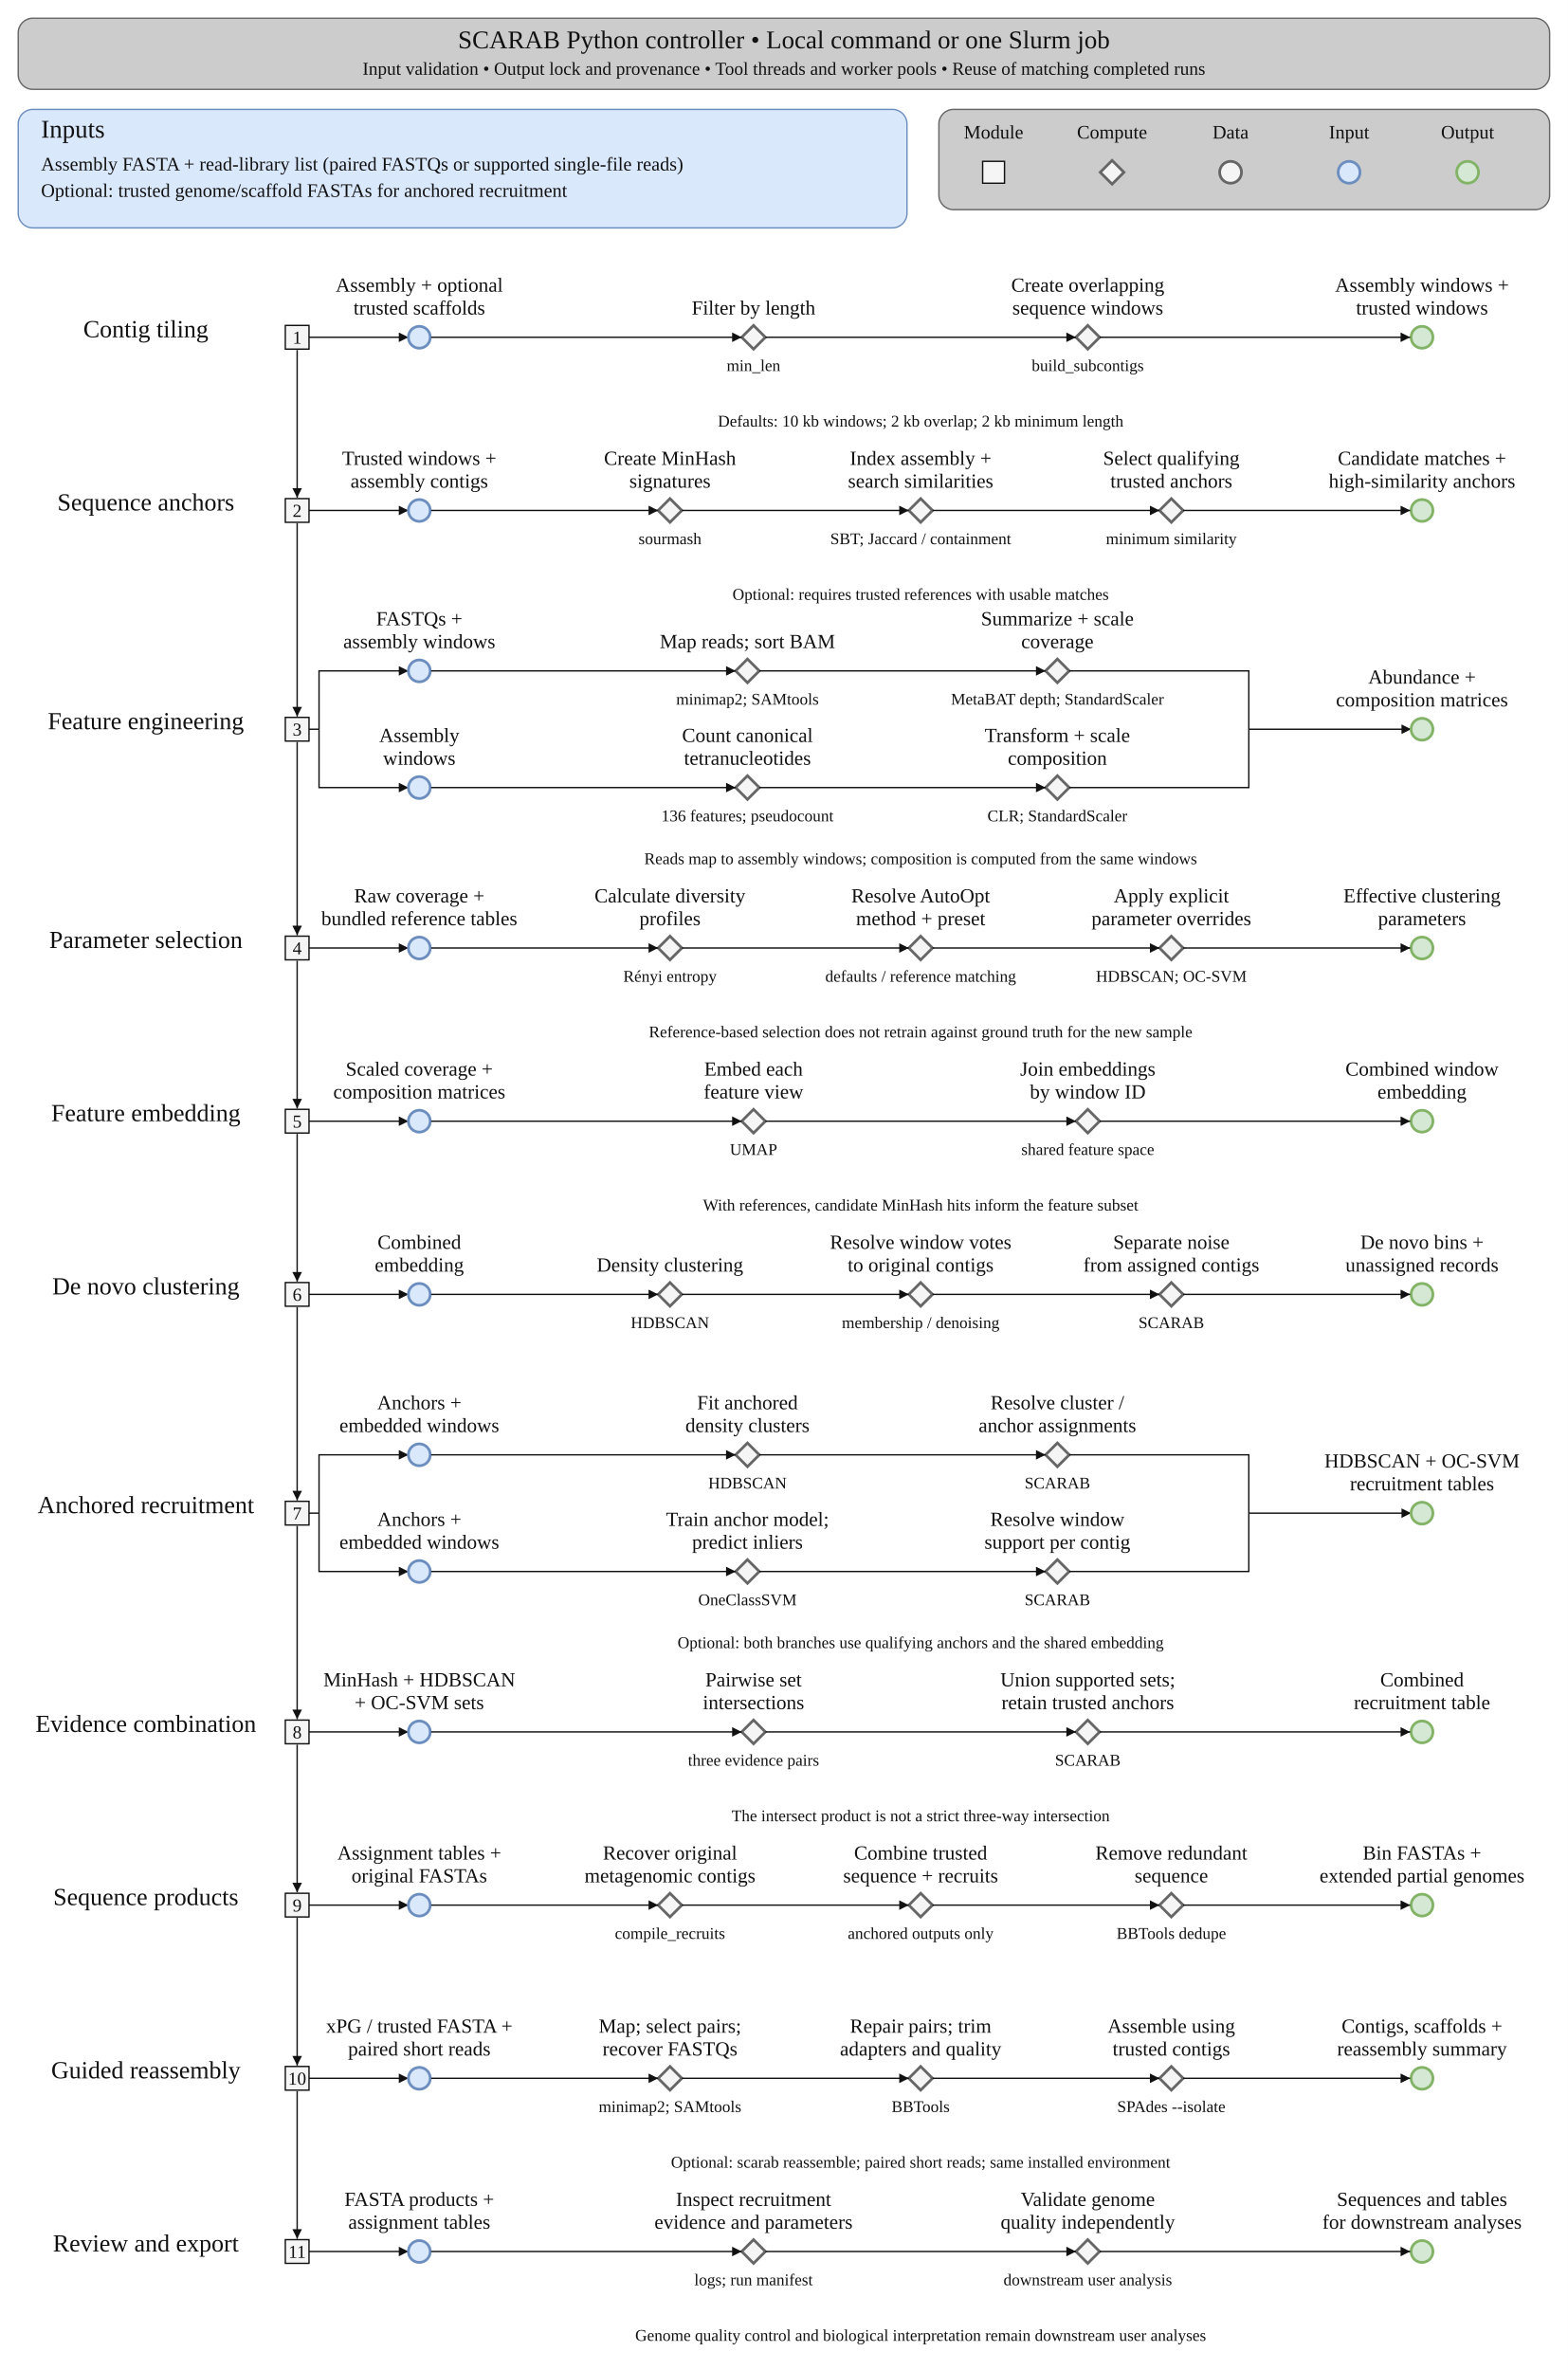
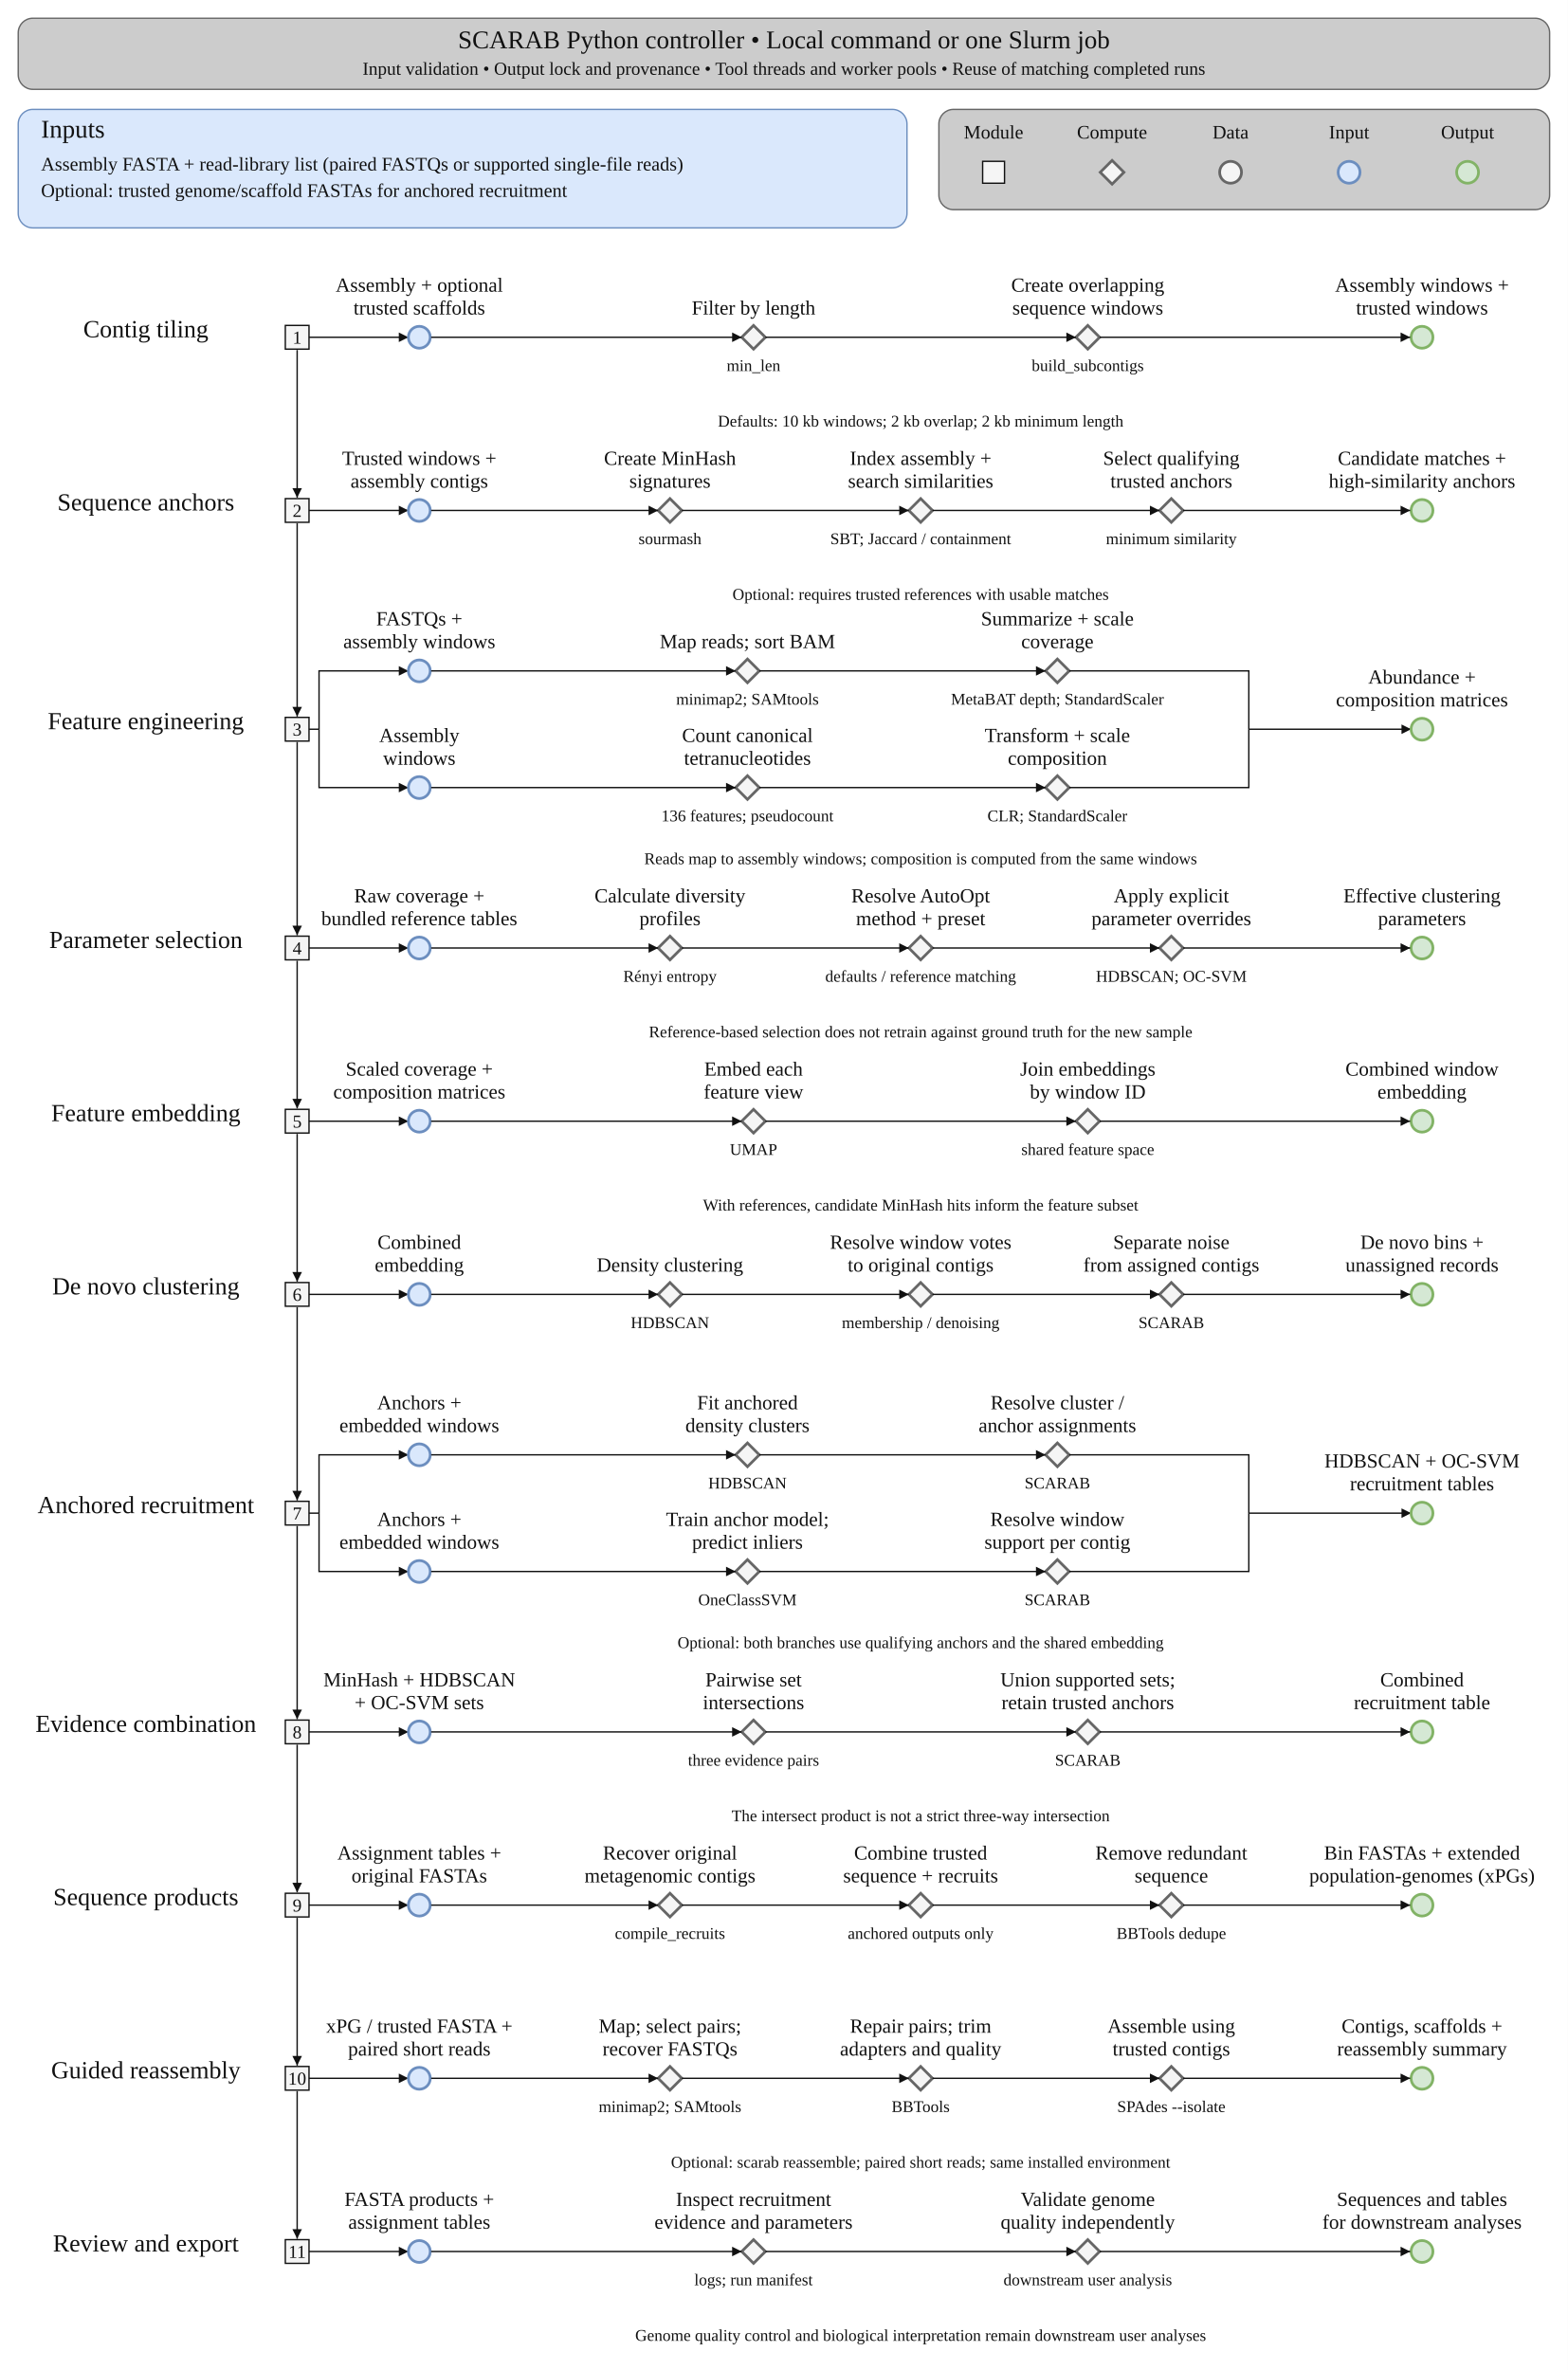
<svg xmlns="http://www.w3.org/2000/svg" width="1720" height="2600" viewBox="0 0 1720 2600" role="img" aria-labelledby="title desc">
  <rect width="100%" height="100%" fill="#ffffff" />
  <defs>
    <marker id="arrow" viewBox="0 0 10 10" refX="10" refY="5" markerWidth="7" markerHeight="7" orient="auto">
      <path d="M0 0 L10 5 L0 10 Z" fill="#111111" />
    </marker>
  </defs>
  <g font-family="Times New Roman, Times, serif" fill="#111111">
    <rect x="20" y="20" width="1680" height="78" rx="16" fill="#CCCCCC" stroke="#666666" stroke-width="1.5" />
    <text x="860" y="53" font-size="28" text-anchor="middle">SCARAB Python controller • Local command or one Slurm job</text>
    <text x="860" y="82" font-size="20" text-anchor="middle">Input validation • Output lock and provenance • Tool threads and worker pools • Reuse of matching completed runs</text>
    <rect x="20" y="120" width="975" height="130" rx="16" fill="#DAE8FC" stroke="#6C8EBF" stroke-width="1.5" />
    <text x="45" y="151" font-size="28" text-anchor="start">Inputs</text>
    <text x="45" y="187" font-size="21" text-anchor="start">Assembly FASTA + read-library list (paired FASTQs or supported single-file reads)</text>
    <text x="45" y="216" font-size="21" text-anchor="start">Optional: trusted genome/scaffold FASTAs for anchored recruitment</text>
    <rect x="1030" y="120" width="670" height="110" rx="16" fill="#CCCCCC" stroke="#666666" stroke-width="1.5" />
    <text x="1090" y="152" font-size="21" text-anchor="middle">Module</text>
    <rect x="1078" y="177" width="24" height="24" rx="0" fill="#F5F5F5" stroke="#111111" stroke-width="1.5" />
    <text x="1220" y="152" font-size="21" text-anchor="middle">Compute</text>
    <path d="M1207 189 L1220 176 L1233 189 L1220 202 Z" fill="#f5f5f5" stroke="#666666" stroke-width="3" />
    <text x="1350" y="152" font-size="21" text-anchor="middle">Data</text>
    <circle cx="1350" cy="189" r="12" fill="#F5F5F5" stroke="#666666" stroke-width="3" />
    <text x="1480" y="152" font-size="21" text-anchor="middle">Input</text>
    <circle cx="1480" cy="189" r="12" fill="#DAE8FC" stroke="#6C8EBF" stroke-width="3" />
    <text x="1610" y="152" font-size="21" text-anchor="middle">Output</text>
    <circle cx="1610" cy="189" r="12" fill="#D5E8D4" stroke="#82B366" stroke-width="3" />
    <text x="160" y="370.0" font-size="27" text-anchor="middle">Contig tiling</text>
    <rect x="313" y="357.0" width="26" height="26" rx="0" fill="#F5F5F5" stroke="#111111" stroke-width="1.5" />
    <text x="326" y="377.0" font-size="20" text-anchor="middle">1</text>
    <path d="M339 370.0 L448 370.0" fill="none" stroke="#111111" stroke-width="1.5" marker-end="url(#arrow)" />
    <circle cx="460.0" cy="370.0" r="12" fill="#DAE8FC" stroke="#6C8EBF" stroke-width="3" />
    <text x="460.0" y="320.0" font-size="22" text-anchor="middle">Assembly + optional</text>
    <text x="460.0" y="345.0" font-size="22" text-anchor="middle">trusted scaffolds</text>
    <path d="M813.667 370.0 L826.667 357.0 L839.667 370.0 L826.667 383.0 Z" fill="#f5f5f5" stroke="#666666" stroke-width="3" />
    <text x="826.667" y="345.0" font-size="22" text-anchor="middle">Filter by length</text>
    <text x="826.667" y="407.0" font-size="18" text-anchor="middle">min_len</text>
    <path d="M1180.333 370.0 L1193.333 357.0 L1206.333 370.0 L1193.333 383.0 Z" fill="#f5f5f5" stroke="#666666" stroke-width="3" />
    <text x="1193.333" y="320.0" font-size="22" text-anchor="middle">Create overlapping</text>
    <text x="1193.333" y="345.0" font-size="22" text-anchor="middle">sequence windows</text>
    <text x="1193.333" y="407.0" font-size="18" text-anchor="middle">build_subcontigs</text>
    <circle cx="1560.0" cy="370.0" r="12" fill="#D5E8D4" stroke="#82B366" stroke-width="3" />
    <text x="1560.0" y="320.0" font-size="22" text-anchor="middle">Assembly windows +</text>
    <text x="1560.0" y="345.0" font-size="22" text-anchor="middle">trusted windows</text>
    <path d="M473.0 370.0 L813.667 370.0" fill="none" stroke="#111111" stroke-width="1.5" marker-end="url(#arrow)" />
    <path d="M839.667 370.0 L1180.333 370.0" fill="none" stroke="#111111" stroke-width="1.5" marker-end="url(#arrow)" />
    <path d="M1206.333 370.0 L1547.0 370.0" fill="none" stroke="#111111" stroke-width="1.5" marker-end="url(#arrow)" />
    <text x="1010" y="468" font-size="18" text-anchor="middle">Defaults: 10 kb windows; 2 kb overlap; 2 kb minimum length</text>
    <path d="M326 384.0 L326 546.0" fill="none" stroke="#111111" stroke-width="1.5" marker-end="url(#arrow)" />
    <text x="160" y="560.0" font-size="27" text-anchor="middle">Sequence anchors</text>
    <rect x="313" y="547.0" width="26" height="26" rx="0" fill="#F5F5F5" stroke="#111111" stroke-width="1.5" />
    <text x="326" y="567.0" font-size="20" text-anchor="middle">2</text>
    <path d="M339 560.0 L448 560.0" fill="none" stroke="#111111" stroke-width="1.5" marker-end="url(#arrow)" />
    <circle cx="460.0" cy="560.0" r="12" fill="#DAE8FC" stroke="#6C8EBF" stroke-width="3" />
    <text x="460.0" y="510.0" font-size="22" text-anchor="middle">Trusted windows +</text>
    <text x="460.0" y="535.0" font-size="22" text-anchor="middle">assembly contigs</text>
    <path d="M722.0 560.0 L735.0 547.0 L748.0 560.0 L735.0 573.0 Z" fill="#f5f5f5" stroke="#666666" stroke-width="3" />
    <text x="735.0" y="510.0" font-size="22" text-anchor="middle">Create MinHash</text>
    <text x="735.0" y="535.0" font-size="22" text-anchor="middle">signatures</text>
    <text x="735.0" y="597.0" font-size="18" text-anchor="middle">sourmash</text>
    <path d="M997.0 560.0 L1010.0 547.0 L1023.0 560.0 L1010.0 573.0 Z" fill="#f5f5f5" stroke="#666666" stroke-width="3" />
    <text x="1010.0" y="510.0" font-size="22" text-anchor="middle">Index assembly +</text>
    <text x="1010.0" y="535.0" font-size="22" text-anchor="middle">search similarities</text>
    <text x="1010.0" y="597.0" font-size="18" text-anchor="middle">SBT; Jaccard / containment</text>
    <path d="M1272.0 560.0 L1285.0 547.0 L1298.0 560.0 L1285.0 573.0 Z" fill="#f5f5f5" stroke="#666666" stroke-width="3" />
    <text x="1285.0" y="510.0" font-size="22" text-anchor="middle">Select qualifying</text>
    <text x="1285.0" y="535.0" font-size="22" text-anchor="middle">trusted anchors</text>
    <text x="1285.0" y="597.0" font-size="18" text-anchor="middle">minimum similarity</text>
    <circle cx="1560.0" cy="560.0" r="12" fill="#D5E8D4" stroke="#82B366" stroke-width="3" />
    <text x="1560.0" y="510.0" font-size="22" text-anchor="middle">Candidate matches +</text>
    <text x="1560.0" y="535.0" font-size="22" text-anchor="middle">high-similarity anchors</text>
    <path d="M473.0 560.0 L722.0 560.0" fill="none" stroke="#111111" stroke-width="1.5" marker-end="url(#arrow)" />
    <path d="M748.0 560.0 L997.0 560.0" fill="none" stroke="#111111" stroke-width="1.5" marker-end="url(#arrow)" />
    <path d="M1023.0 560.0 L1272.0 560.0" fill="none" stroke="#111111" stroke-width="1.5" marker-end="url(#arrow)" />
    <path d="M1298.0 560.0 L1547.0 560.0" fill="none" stroke="#111111" stroke-width="1.5" marker-end="url(#arrow)" />
    <text x="1010" y="658" font-size="18" text-anchor="middle">Optional: requires trusted references with usable matches</text>
    <path d="M326 574.0 L326 786.0" fill="none" stroke="#111111" stroke-width="1.5" marker-end="url(#arrow)" />
    <text x="160" y="800.0" font-size="27" text-anchor="middle">Feature engineering</text>
    <rect x="313" y="787.0" width="26" height="26" rx="0" fill="#F5F5F5" stroke="#111111" stroke-width="1.5" />
    <text x="326" y="807.0" font-size="20" text-anchor="middle">3</text>
    <path d="M339 800.0 L350 800.0" fill="none" stroke="#111111" stroke-width="1.5" />
    <path d="M350 800.0 L350 736.0 L448 736.0" fill="none" stroke="#111111" stroke-width="1.5" marker-end="url(#arrow)" />
    <circle cx="460" cy="736.0" r="12" fill="#DAE8FC" stroke="#6C8EBF" stroke-width="3" />
    <text x="460" y="686.0" font-size="22" text-anchor="middle">FASTQs +</text>
    <text x="460" y="711.0" font-size="22" text-anchor="middle">assembly windows</text>
    <path d="M807 736.0 L820 723.0 L833 736.0 L820 749.0 Z" fill="#f5f5f5" stroke="#666666" stroke-width="3" />
    <text x="820" y="711.0" font-size="22" text-anchor="middle">Map reads; sort BAM</text>
    <text x="820" y="773.0" font-size="18" text-anchor="middle">minimap2; SAMtools</text>
    <path d="M1147 736.0 L1160 723.0 L1173 736.0 L1160 749.0 Z" fill="#f5f5f5" stroke="#666666" stroke-width="3" />
    <text x="1160" y="686.0" font-size="22" text-anchor="middle">Summarize + scale</text>
    <text x="1160" y="711.0" font-size="22" text-anchor="middle">coverage</text>
    <text x="1160" y="773.0" font-size="18" text-anchor="middle">MetaBAT depth; StandardScaler</text>
    <path d="M473 736.0 L807 736.0" fill="none" stroke="#111111" stroke-width="1.5" marker-end="url(#arrow)" />
    <path d="M833 736.0 L1147 736.0" fill="none" stroke="#111111" stroke-width="1.5" marker-end="url(#arrow)" />
    <path d="M1173 736.0 L1370 736.0 L1370 800.0" fill="none" stroke="#111111" stroke-width="1.5" />
    <path d="M350 800.0 L350 864.0 L448 864.0" fill="none" stroke="#111111" stroke-width="1.5" marker-end="url(#arrow)" />
    <circle cx="460" cy="864.0" r="12" fill="#DAE8FC" stroke="#6C8EBF" stroke-width="3" />
    <text x="460" y="814.0" font-size="22" text-anchor="middle">Assembly</text>
    <text x="460" y="839.0" font-size="22" text-anchor="middle">windows</text>
    <path d="M807 864.0 L820 851.0 L833 864.0 L820 877.0 Z" fill="#f5f5f5" stroke="#666666" stroke-width="3" />
    <text x="820" y="814.0" font-size="22" text-anchor="middle">Count canonical</text>
    <text x="820" y="839.0" font-size="22" text-anchor="middle">tetranucleotides</text>
    <text x="820" y="901.0" font-size="18" text-anchor="middle">136 features; pseudocount</text>
    <path d="M1147 864.0 L1160 851.0 L1173 864.0 L1160 877.0 Z" fill="#f5f5f5" stroke="#666666" stroke-width="3" />
    <text x="1160" y="814.0" font-size="22" text-anchor="middle">Transform + scale</text>
    <text x="1160" y="839.0" font-size="22" text-anchor="middle">composition</text>
    <text x="1160" y="901.0" font-size="18" text-anchor="middle">CLR; StandardScaler</text>
    <path d="M473 864.0 L807 864.0" fill="none" stroke="#111111" stroke-width="1.5" marker-end="url(#arrow)" />
    <path d="M833 864.0 L1147 864.0" fill="none" stroke="#111111" stroke-width="1.5" marker-end="url(#arrow)" />
    <path d="M1173 864.0 L1370 864.0 L1370 800.0" fill="none" stroke="#111111" stroke-width="1.5" />
    <path d="M1370 800.0 L1548 800.0" fill="none" stroke="#111111" stroke-width="1.5" marker-end="url(#arrow)" />
    <circle cx="1560" cy="800.0" r="12" fill="#D5E8D4" stroke="#82B366" stroke-width="3" />
    <text x="1560" y="750.0" font-size="22" text-anchor="middle">Abundance +</text>
    <text x="1560" y="775.0" font-size="22" text-anchor="middle">composition matrices</text>
    <text x="1010" y="948" font-size="18" text-anchor="middle">Reads map to assembly windows; composition is computed from the same windows</text>
    <path d="M326 814.0 L326 1026.0" fill="none" stroke="#111111" stroke-width="1.5" marker-end="url(#arrow)" />
    <text x="160" y="1040.0" font-size="27" text-anchor="middle">Parameter selection</text>
    <rect x="313" y="1027.0" width="26" height="26" rx="0" fill="#F5F5F5" stroke="#111111" stroke-width="1.5" />
    <text x="326" y="1047.0" font-size="20" text-anchor="middle">4</text>
    <path d="M339 1040.0 L448 1040.0" fill="none" stroke="#111111" stroke-width="1.5" marker-end="url(#arrow)" />
    <circle cx="460.0" cy="1040.0" r="12" fill="#DAE8FC" stroke="#6C8EBF" stroke-width="3" />
    <text x="460.0" y="990.0" font-size="22" text-anchor="middle">Raw coverage +</text>
    <text x="460.0" y="1015.0" font-size="22" text-anchor="middle">bundled reference tables</text>
    <path d="M722.0 1040.0 L735.0 1027.0 L748.0 1040.0 L735.0 1053.0 Z" fill="#f5f5f5" stroke="#666666" stroke-width="3" />
    <text x="735.0" y="990.0" font-size="22" text-anchor="middle">Calculate diversity</text>
    <text x="735.0" y="1015.0" font-size="22" text-anchor="middle">profiles</text>
    <text x="735.0" y="1077.0" font-size="18" text-anchor="middle">Rényi entropy</text>
    <path d="M997.0 1040.0 L1010.0 1027.0 L1023.0 1040.0 L1010.0 1053.0 Z" fill="#f5f5f5" stroke="#666666" stroke-width="3" />
    <text x="1010.0" y="990.0" font-size="22" text-anchor="middle">Resolve AutoOpt</text>
    <text x="1010.0" y="1015.0" font-size="22" text-anchor="middle">method + preset</text>
    <text x="1010.0" y="1077.0" font-size="18" text-anchor="middle">defaults / reference matching</text>
    <path d="M1272.0 1040.0 L1285.0 1027.0 L1298.0 1040.0 L1285.0 1053.0 Z" fill="#f5f5f5" stroke="#666666" stroke-width="3" />
    <text x="1285.0" y="990.0" font-size="22" text-anchor="middle">Apply explicit</text>
    <text x="1285.0" y="1015.0" font-size="22" text-anchor="middle">parameter overrides</text>
    <text x="1285.0" y="1077.0" font-size="18" text-anchor="middle">HDBSCAN; OC-SVM</text>
    <circle cx="1560.0" cy="1040.0" r="12" fill="#D5E8D4" stroke="#82B366" stroke-width="3" />
    <text x="1560.0" y="990.0" font-size="22" text-anchor="middle">Effective clustering</text>
    <text x="1560.0" y="1015.0" font-size="22" text-anchor="middle">parameters</text>
    <path d="M473.0 1040.0 L722.0 1040.0" fill="none" stroke="#111111" stroke-width="1.5" marker-end="url(#arrow)" />
    <path d="M748.0 1040.0 L997.0 1040.0" fill="none" stroke="#111111" stroke-width="1.5" marker-end="url(#arrow)" />
    <path d="M1023.0 1040.0 L1272.0 1040.0" fill="none" stroke="#111111" stroke-width="1.5" marker-end="url(#arrow)" />
    <path d="M1298.0 1040.0 L1547.0 1040.0" fill="none" stroke="#111111" stroke-width="1.5" marker-end="url(#arrow)" />
    <text x="1010" y="1138" font-size="18" text-anchor="middle">Reference-based selection does not retrain against ground truth for the new sample</text>
    <path d="M326 1054.0 L326 1216.0" fill="none" stroke="#111111" stroke-width="1.5" marker-end="url(#arrow)" />
    <text x="160" y="1230.0" font-size="27" text-anchor="middle">Feature embedding</text>
    <rect x="313" y="1217.0" width="26" height="26" rx="0" fill="#F5F5F5" stroke="#111111" stroke-width="1.5" />
    <text x="326" y="1237.0" font-size="20" text-anchor="middle">5</text>
    <path d="M339 1230.0 L448 1230.0" fill="none" stroke="#111111" stroke-width="1.5" marker-end="url(#arrow)" />
    <circle cx="460.0" cy="1230.0" r="12" fill="#DAE8FC" stroke="#6C8EBF" stroke-width="3" />
    <text x="460.0" y="1180.0" font-size="22" text-anchor="middle">Scaled coverage +</text>
    <text x="460.0" y="1205.0" font-size="22" text-anchor="middle">composition matrices</text>
    <path d="M813.667 1230.0 L826.667 1217.0 L839.667 1230.0 L826.667 1243.0 Z" fill="#f5f5f5" stroke="#666666" stroke-width="3" />
    <text x="826.667" y="1180.0" font-size="22" text-anchor="middle">Embed each</text>
    <text x="826.667" y="1205.0" font-size="22" text-anchor="middle">feature view</text>
    <text x="826.667" y="1267.0" font-size="18" text-anchor="middle">UMAP</text>
    <path d="M1180.333 1230.0 L1193.333 1217.0 L1206.333 1230.0 L1193.333 1243.0 Z" fill="#f5f5f5" stroke="#666666" stroke-width="3" />
    <text x="1193.333" y="1180.0" font-size="22" text-anchor="middle">Join embeddings</text>
    <text x="1193.333" y="1205.0" font-size="22" text-anchor="middle">by window ID</text>
    <text x="1193.333" y="1267.0" font-size="18" text-anchor="middle">shared feature space</text>
    <circle cx="1560.0" cy="1230.0" r="12" fill="#D5E8D4" stroke="#82B366" stroke-width="3" />
    <text x="1560.0" y="1180.0" font-size="22" text-anchor="middle">Combined window</text>
    <text x="1560.0" y="1205.0" font-size="22" text-anchor="middle">embedding</text>
    <path d="M473.0 1230.0 L813.667 1230.0" fill="none" stroke="#111111" stroke-width="1.5" marker-end="url(#arrow)" />
    <path d="M839.667 1230.0 L1180.333 1230.0" fill="none" stroke="#111111" stroke-width="1.5" marker-end="url(#arrow)" />
    <path d="M1206.333 1230.0 L1547.0 1230.0" fill="none" stroke="#111111" stroke-width="1.5" marker-end="url(#arrow)" />
    <text x="1010" y="1328" font-size="18" text-anchor="middle">With references, candidate MinHash hits inform the feature subset</text>
    <path d="M326 1244.0 L326 1406.0" fill="none" stroke="#111111" stroke-width="1.5" marker-end="url(#arrow)" />
    <text x="160" y="1420.0" font-size="27" text-anchor="middle">De novo clustering</text>
    <rect x="313" y="1407.0" width="26" height="26" rx="0" fill="#F5F5F5" stroke="#111111" stroke-width="1.5" />
    <text x="326" y="1427.0" font-size="20" text-anchor="middle">6</text>
    <path d="M339 1420.0 L448 1420.0" fill="none" stroke="#111111" stroke-width="1.5" marker-end="url(#arrow)" />
    <circle cx="460.0" cy="1420.0" r="12" fill="#DAE8FC" stroke="#6C8EBF" stroke-width="3" />
    <text x="460.0" y="1370.0" font-size="22" text-anchor="middle">Combined</text>
    <text x="460.0" y="1395.0" font-size="22" text-anchor="middle">embedding</text>
    <path d="M722.0 1420.0 L735.0 1407.0 L748.0 1420.0 L735.0 1433.0 Z" fill="#f5f5f5" stroke="#666666" stroke-width="3" />
    <text x="735.0" y="1395.0" font-size="22" text-anchor="middle">Density clustering</text>
    <text x="735.0" y="1457.0" font-size="18" text-anchor="middle">HDBSCAN</text>
    <path d="M997.0 1420.0 L1010.0 1407.0 L1023.0 1420.0 L1010.0 1433.0 Z" fill="#f5f5f5" stroke="#666666" stroke-width="3" />
    <text x="1010.0" y="1370.0" font-size="22" text-anchor="middle">Resolve window votes</text>
    <text x="1010.0" y="1395.0" font-size="22" text-anchor="middle">to original contigs</text>
    <text x="1010.0" y="1457.0" font-size="18" text-anchor="middle">membership / denoising</text>
    <path d="M1272.0 1420.0 L1285.0 1407.0 L1298.0 1420.0 L1285.0 1433.0 Z" fill="#f5f5f5" stroke="#666666" stroke-width="3" />
    <text x="1285.0" y="1370.0" font-size="22" text-anchor="middle">Separate noise</text>
    <text x="1285.0" y="1395.0" font-size="22" text-anchor="middle">from assigned contigs</text>
    <text x="1285.0" y="1457.0" font-size="18" text-anchor="middle">SCARAB</text>
    <circle cx="1560.0" cy="1420.0" r="12" fill="#D5E8D4" stroke="#82B366" stroke-width="3" />
    <text x="1560.0" y="1370.0" font-size="22" text-anchor="middle">De novo bins +</text>
    <text x="1560.0" y="1395.0" font-size="22" text-anchor="middle">unassigned records</text>
    <path d="M473.0 1420.0 L722.0 1420.0" fill="none" stroke="#111111" stroke-width="1.5" marker-end="url(#arrow)" />
    <path d="M748.0 1420.0 L997.0 1420.0" fill="none" stroke="#111111" stroke-width="1.5" marker-end="url(#arrow)" />
    <path d="M1023.0 1420.0 L1272.0 1420.0" fill="none" stroke="#111111" stroke-width="1.5" marker-end="url(#arrow)" />
    <path d="M1298.0 1420.0 L1547.0 1420.0" fill="none" stroke="#111111" stroke-width="1.5" marker-end="url(#arrow)" />
    <path d="M326 1434.0 L326 1646.0" fill="none" stroke="#111111" stroke-width="1.5" marker-end="url(#arrow)" />
    <text x="160" y="1660.0" font-size="27" text-anchor="middle">Anchored recruitment</text>
    <rect x="313" y="1647.0" width="26" height="26" rx="0" fill="#F5F5F5" stroke="#111111" stroke-width="1.5" />
    <text x="326" y="1667.0" font-size="20" text-anchor="middle">7</text>
    <path d="M339 1660.0 L350 1660.0" fill="none" stroke="#111111" stroke-width="1.5" />
    <path d="M350 1660.0 L350 1596.0 L448 1596.0" fill="none" stroke="#111111" stroke-width="1.5" marker-end="url(#arrow)" />
    <circle cx="460" cy="1596.0" r="12" fill="#DAE8FC" stroke="#6C8EBF" stroke-width="3" />
    <text x="460" y="1546.0" font-size="22" text-anchor="middle">Anchors +</text>
    <text x="460" y="1571.0" font-size="22" text-anchor="middle">embedded windows</text>
    <path d="M807 1596.0 L820 1583.0 L833 1596.0 L820 1609.0 Z" fill="#f5f5f5" stroke="#666666" stroke-width="3" />
    <text x="820" y="1546.0" font-size="22" text-anchor="middle">Fit anchored</text>
    <text x="820" y="1571.0" font-size="22" text-anchor="middle">density clusters</text>
    <text x="820" y="1633.0" font-size="18" text-anchor="middle">HDBSCAN</text>
    <path d="M1147 1596.0 L1160 1583.0 L1173 1596.0 L1160 1609.0 Z" fill="#f5f5f5" stroke="#666666" stroke-width="3" />
    <text x="1160" y="1546.0" font-size="22" text-anchor="middle">Resolve cluster /</text>
    <text x="1160" y="1571.0" font-size="22" text-anchor="middle">anchor assignments</text>
    <text x="1160" y="1633.0" font-size="18" text-anchor="middle">SCARAB</text>
    <path d="M473 1596.0 L807 1596.0" fill="none" stroke="#111111" stroke-width="1.5" marker-end="url(#arrow)" />
    <path d="M833 1596.0 L1147 1596.0" fill="none" stroke="#111111" stroke-width="1.5" marker-end="url(#arrow)" />
    <path d="M1173 1596.0 L1370 1596.0 L1370 1660.0" fill="none" stroke="#111111" stroke-width="1.5" />
    <path d="M350 1660.0 L350 1724.0 L448 1724.0" fill="none" stroke="#111111" stroke-width="1.5" marker-end="url(#arrow)" />
    <circle cx="460" cy="1724.0" r="12" fill="#DAE8FC" stroke="#6C8EBF" stroke-width="3" />
    <text x="460" y="1674.0" font-size="22" text-anchor="middle">Anchors +</text>
    <text x="460" y="1699.0" font-size="22" text-anchor="middle">embedded windows</text>
    <path d="M807 1724.0 L820 1711.0 L833 1724.0 L820 1737.0 Z" fill="#f5f5f5" stroke="#666666" stroke-width="3" />
    <text x="820" y="1674.0" font-size="22" text-anchor="middle">Train anchor model;</text>
    <text x="820" y="1699.0" font-size="22" text-anchor="middle">predict inliers</text>
    <text x="820" y="1761.0" font-size="18" text-anchor="middle">OneClassSVM</text>
    <path d="M1147 1724.0 L1160 1711.0 L1173 1724.0 L1160 1737.0 Z" fill="#f5f5f5" stroke="#666666" stroke-width="3" />
    <text x="1160" y="1674.0" font-size="22" text-anchor="middle">Resolve window</text>
    <text x="1160" y="1699.0" font-size="22" text-anchor="middle">support per contig</text>
    <text x="1160" y="1761.0" font-size="18" text-anchor="middle">SCARAB</text>
    <path d="M473 1724.0 L807 1724.0" fill="none" stroke="#111111" stroke-width="1.5" marker-end="url(#arrow)" />
    <path d="M833 1724.0 L1147 1724.0" fill="none" stroke="#111111" stroke-width="1.5" marker-end="url(#arrow)" />
    <path d="M1173 1724.0 L1370 1724.0 L1370 1660.0" fill="none" stroke="#111111" stroke-width="1.5" />
    <path d="M1370 1660.0 L1548 1660.0" fill="none" stroke="#111111" stroke-width="1.5" marker-end="url(#arrow)" />
    <circle cx="1560" cy="1660.0" r="12" fill="#D5E8D4" stroke="#82B366" stroke-width="3" />
    <text x="1560" y="1610.0" font-size="22" text-anchor="middle">HDBSCAN + OC-SVM</text>
    <text x="1560" y="1635.0" font-size="22" text-anchor="middle">recruitment tables</text>
    <text x="1010" y="1808" font-size="18" text-anchor="middle">Optional: both branches use qualifying anchors and the shared embedding</text>
    <path d="M326 1674.0 L326 1886.0" fill="none" stroke="#111111" stroke-width="1.5" marker-end="url(#arrow)" />
    <text x="160" y="1900.0" font-size="27" text-anchor="middle">Evidence combination</text>
    <rect x="313" y="1887.0" width="26" height="26" rx="0" fill="#F5F5F5" stroke="#111111" stroke-width="1.5" />
    <text x="326" y="1907.0" font-size="20" text-anchor="middle">8</text>
    <path d="M339 1900.0 L448 1900.0" fill="none" stroke="#111111" stroke-width="1.5" marker-end="url(#arrow)" />
    <circle cx="460.0" cy="1900.0" r="12" fill="#DAE8FC" stroke="#6C8EBF" stroke-width="3" />
    <text x="460.0" y="1850.0" font-size="22" text-anchor="middle">MinHash + HDBSCAN</text>
    <text x="460.0" y="1875.0" font-size="22" text-anchor="middle">+ OC-SVM sets</text>
    <path d="M813.667 1900.0 L826.667 1887.0 L839.667 1900.0 L826.667 1913.0 Z" fill="#f5f5f5" stroke="#666666" stroke-width="3" />
    <text x="826.667" y="1850.0" font-size="22" text-anchor="middle">Pairwise set</text>
    <text x="826.667" y="1875.0" font-size="22" text-anchor="middle">intersections</text>
    <text x="826.667" y="1937.0" font-size="18" text-anchor="middle">three evidence pairs</text>
    <path d="M1180.333 1900.0 L1193.333 1887.0 L1206.333 1900.0 L1193.333 1913.0 Z" fill="#f5f5f5" stroke="#666666" stroke-width="3" />
    <text x="1193.333" y="1850.0" font-size="22" text-anchor="middle">Union supported sets;</text>
    <text x="1193.333" y="1875.0" font-size="22" text-anchor="middle">retain trusted anchors</text>
    <text x="1193.333" y="1937.0" font-size="18" text-anchor="middle">SCARAB</text>
    <circle cx="1560.0" cy="1900.0" r="12" fill="#D5E8D4" stroke="#82B366" stroke-width="3" />
    <text x="1560.0" y="1850.0" font-size="22" text-anchor="middle">Combined</text>
    <text x="1560.0" y="1875.0" font-size="22" text-anchor="middle">recruitment table</text>
    <path d="M473.0 1900.0 L813.667 1900.0" fill="none" stroke="#111111" stroke-width="1.5" marker-end="url(#arrow)" />
    <path d="M839.667 1900.0 L1180.333 1900.0" fill="none" stroke="#111111" stroke-width="1.5" marker-end="url(#arrow)" />
    <path d="M1206.333 1900.0 L1547.0 1900.0" fill="none" stroke="#111111" stroke-width="1.5" marker-end="url(#arrow)" />
    <text x="1010" y="1998" font-size="18" text-anchor="middle">The intersect product is not a strict three-way intersection</text>
    <path d="M326 1914.0 L326 2076.0" fill="none" stroke="#111111" stroke-width="1.5" marker-end="url(#arrow)" />
    <text x="160" y="2090.0" font-size="27" text-anchor="middle">Sequence products</text>
    <rect x="313" y="2077.0" width="26" height="26" rx="0" fill="#F5F5F5" stroke="#111111" stroke-width="1.5" />
    <text x="326" y="2097.0" font-size="20" text-anchor="middle">9</text>
    <path d="M339 2090.0 L448 2090.0" fill="none" stroke="#111111" stroke-width="1.5" marker-end="url(#arrow)" />
    <circle cx="460.0" cy="2090.0" r="12" fill="#DAE8FC" stroke="#6C8EBF" stroke-width="3" />
    <text x="460.0" y="2040.0" font-size="22" text-anchor="middle">Assignment tables +</text>
    <text x="460.0" y="2065.0" font-size="22" text-anchor="middle">original FASTAs</text>
    <path d="M722.0 2090.0 L735.0 2077.0 L748.0 2090.0 L735.0 2103.0 Z" fill="#f5f5f5" stroke="#666666" stroke-width="3" />
    <text x="735.0" y="2040.0" font-size="22" text-anchor="middle">Recover original</text>
    <text x="735.0" y="2065.0" font-size="22" text-anchor="middle">metagenomic contigs</text>
    <text x="735.0" y="2127.0" font-size="18" text-anchor="middle">compile_recruits</text>
    <path d="M997.0 2090.0 L1010.0 2077.0 L1023.0 2090.0 L1010.0 2103.0 Z" fill="#f5f5f5" stroke="#666666" stroke-width="3" />
    <text x="1010.0" y="2040.0" font-size="22" text-anchor="middle">Combine trusted</text>
    <text x="1010.0" y="2065.0" font-size="22" text-anchor="middle">sequence + recruits</text>
    <text x="1010.0" y="2127.0" font-size="18" text-anchor="middle">anchored outputs only</text>
    <path d="M1272.0 2090.0 L1285.0 2077.0 L1298.0 2090.0 L1285.0 2103.0 Z" fill="#f5f5f5" stroke="#666666" stroke-width="3" />
    <text x="1285.0" y="2040.0" font-size="22" text-anchor="middle">Remove redundant</text>
    <text x="1285.0" y="2065.0" font-size="22" text-anchor="middle">sequence</text>
    <text x="1285.0" y="2127.0" font-size="18" text-anchor="middle">BBTools dedupe</text>
    <circle cx="1560.0" cy="2090.0" r="12" fill="#D5E8D4" stroke="#82B366" stroke-width="3" />
-     <text x="1560.0" y="2040.0" font-size="22" text-anchor="middle">Bin FASTAs +</text>
-     <text x="1560.0" y="2065.0" font-size="22" text-anchor="middle">extended partial genomes</text>
+     <text x="1560.0" y="2040.0" font-size="22" text-anchor="middle">Bin FASTAs + extended</text>
+     <text x="1560.0" y="2065.0" font-size="22" text-anchor="middle">population-genomes (xPGs)</text>
    <path d="M473.0 2090.0 L722.0 2090.0" fill="none" stroke="#111111" stroke-width="1.5" marker-end="url(#arrow)" />
    <path d="M748.0 2090.0 L997.0 2090.0" fill="none" stroke="#111111" stroke-width="1.5" marker-end="url(#arrow)" />
    <path d="M1023.0 2090.0 L1272.0 2090.0" fill="none" stroke="#111111" stroke-width="1.5" marker-end="url(#arrow)" />
    <path d="M1298.0 2090.0 L1547.0 2090.0" fill="none" stroke="#111111" stroke-width="1.5" marker-end="url(#arrow)" />
    <path d="M326 2104.0 L326 2266.0" fill="none" stroke="#111111" stroke-width="1.5" marker-end="url(#arrow)" />
    <text x="160" y="2280.0" font-size="27" text-anchor="middle">Guided reassembly</text>
    <rect x="313" y="2267.0" width="26" height="26" rx="0" fill="#F5F5F5" stroke="#111111" stroke-width="1.5" />
    <text x="326" y="2287.0" font-size="20" text-anchor="middle">10</text>
    <path d="M339 2280.0 L448 2280.0" fill="none" stroke="#111111" stroke-width="1.5" marker-end="url(#arrow)" />
    <circle cx="460.0" cy="2280.0" r="12" fill="#DAE8FC" stroke="#6C8EBF" stroke-width="3" />
    <text x="460.0" y="2230.0" font-size="22" text-anchor="middle">xPG / trusted FASTA +</text>
    <text x="460.0" y="2255.0" font-size="22" text-anchor="middle">paired short reads</text>
    <path d="M722.0 2280.0 L735.0 2267.0 L748.0 2280.0 L735.0 2293.0 Z" fill="#f5f5f5" stroke="#666666" stroke-width="3" />
    <text x="735.0" y="2230.0" font-size="22" text-anchor="middle">Map; select pairs;</text>
    <text x="735.0" y="2255.0" font-size="22" text-anchor="middle">recover FASTQs</text>
    <text x="735.0" y="2317.0" font-size="18" text-anchor="middle">minimap2; SAMtools</text>
    <path d="M997.0 2280.0 L1010.0 2267.0 L1023.0 2280.0 L1010.0 2293.0 Z" fill="#f5f5f5" stroke="#666666" stroke-width="3" />
    <text x="1010.0" y="2230.0" font-size="22" text-anchor="middle">Repair pairs; trim</text>
    <text x="1010.0" y="2255.0" font-size="22" text-anchor="middle">adapters and quality</text>
    <text x="1010.0" y="2317.0" font-size="18" text-anchor="middle">BBTools</text>
    <path d="M1272.0 2280.0 L1285.0 2267.0 L1298.0 2280.0 L1285.0 2293.0 Z" fill="#f5f5f5" stroke="#666666" stroke-width="3" />
    <text x="1285.0" y="2230.0" font-size="22" text-anchor="middle">Assemble using</text>
    <text x="1285.0" y="2255.0" font-size="22" text-anchor="middle">trusted contigs</text>
    <text x="1285.0" y="2317.0" font-size="18" text-anchor="middle">SPAdes --isolate</text>
    <circle cx="1560.0" cy="2280.0" r="12" fill="#D5E8D4" stroke="#82B366" stroke-width="3" />
    <text x="1560.0" y="2230.0" font-size="22" text-anchor="middle">Contigs, scaffolds +</text>
    <text x="1560.0" y="2255.0" font-size="22" text-anchor="middle">reassembly summary</text>
    <path d="M473.0 2280.0 L722.0 2280.0" fill="none" stroke="#111111" stroke-width="1.5" marker-end="url(#arrow)" />
    <path d="M748.0 2280.0 L997.0 2280.0" fill="none" stroke="#111111" stroke-width="1.5" marker-end="url(#arrow)" />
    <path d="M1023.0 2280.0 L1272.0 2280.0" fill="none" stroke="#111111" stroke-width="1.5" marker-end="url(#arrow)" />
    <path d="M1298.0 2280.0 L1547.0 2280.0" fill="none" stroke="#111111" stroke-width="1.5" marker-end="url(#arrow)" />
    <text x="1010" y="2378" font-size="18" text-anchor="middle">Optional: scarab reassemble; paired short reads; same installed environment</text>
    <path d="M326 2294.0 L326 2456.0" fill="none" stroke="#111111" stroke-width="1.5" marker-end="url(#arrow)" />
    <text x="160" y="2470.0" font-size="27" text-anchor="middle">Review and export</text>
    <rect x="313" y="2457.0" width="26" height="26" rx="0" fill="#F5F5F5" stroke="#111111" stroke-width="1.5" />
    <text x="326" y="2477.0" font-size="20" text-anchor="middle">11</text>
    <path d="M339 2470.0 L448 2470.0" fill="none" stroke="#111111" stroke-width="1.5" marker-end="url(#arrow)" />
    <circle cx="460.0" cy="2470.0" r="12" fill="#DAE8FC" stroke="#6C8EBF" stroke-width="3" />
    <text x="460.0" y="2420.0" font-size="22" text-anchor="middle">FASTA products +</text>
    <text x="460.0" y="2445.0" font-size="22" text-anchor="middle">assignment tables</text>
    <path d="M813.667 2470.0 L826.667 2457.0 L839.667 2470.0 L826.667 2483.0 Z" fill="#f5f5f5" stroke="#666666" stroke-width="3" />
    <text x="826.667" y="2420.0" font-size="22" text-anchor="middle">Inspect recruitment</text>
    <text x="826.667" y="2445.0" font-size="22" text-anchor="middle">evidence and parameters</text>
    <text x="826.667" y="2507.0" font-size="18" text-anchor="middle">logs; run manifest</text>
    <path d="M1180.333 2470.0 L1193.333 2457.0 L1206.333 2470.0 L1193.333 2483.0 Z" fill="#f5f5f5" stroke="#666666" stroke-width="3" />
    <text x="1193.333" y="2420.0" font-size="22" text-anchor="middle">Validate genome</text>
    <text x="1193.333" y="2445.0" font-size="22" text-anchor="middle">quality independently</text>
    <text x="1193.333" y="2507.0" font-size="18" text-anchor="middle">downstream user analysis</text>
    <circle cx="1560.0" cy="2470.0" r="12" fill="#D5E8D4" stroke="#82B366" stroke-width="3" />
    <text x="1560.0" y="2420.0" font-size="22" text-anchor="middle">Sequences and tables</text>
    <text x="1560.0" y="2445.0" font-size="22" text-anchor="middle">for downstream analyses</text>
    <path d="M473.0 2470.0 L813.667 2470.0" fill="none" stroke="#111111" stroke-width="1.5" marker-end="url(#arrow)" />
    <path d="M839.667 2470.0 L1180.333 2470.0" fill="none" stroke="#111111" stroke-width="1.5" marker-end="url(#arrow)" />
    <path d="M1206.333 2470.0 L1547.0 2470.0" fill="none" stroke="#111111" stroke-width="1.5" marker-end="url(#arrow)" />
    <text x="1010" y="2568" font-size="18" text-anchor="middle">Genome quality control and biological interpretation remain downstream user analyses</text>
  </g>
</svg>
